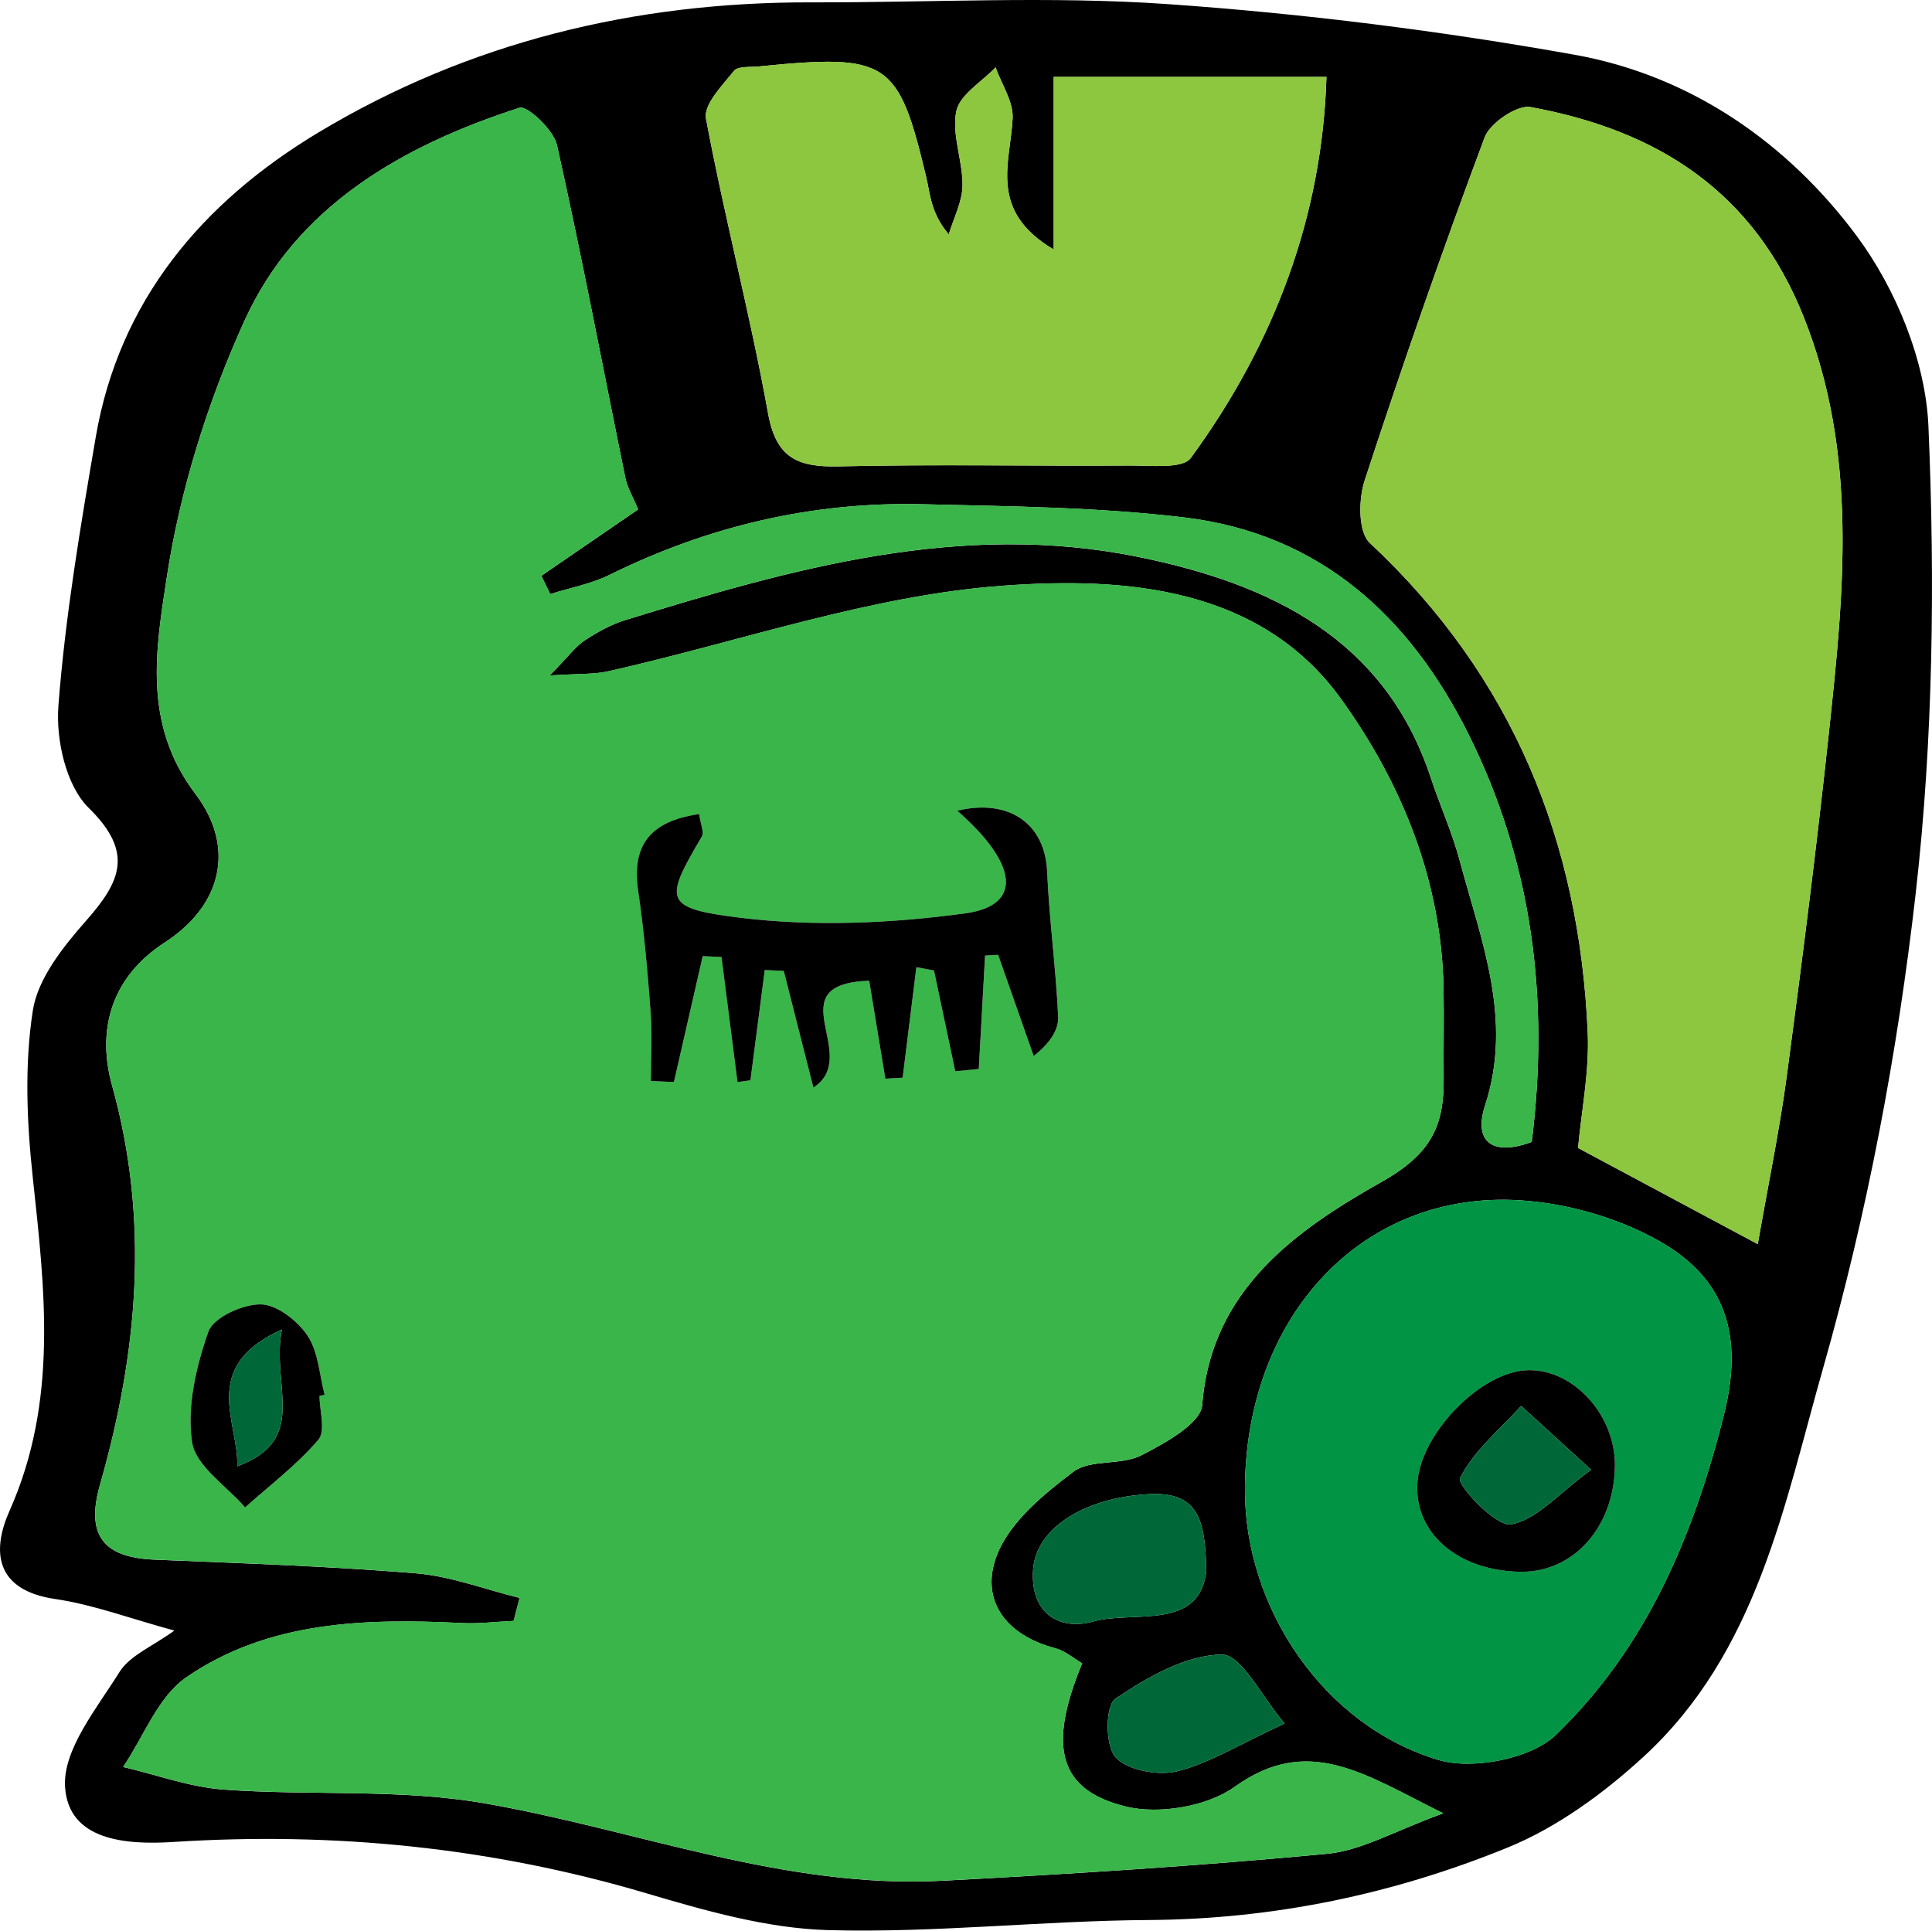
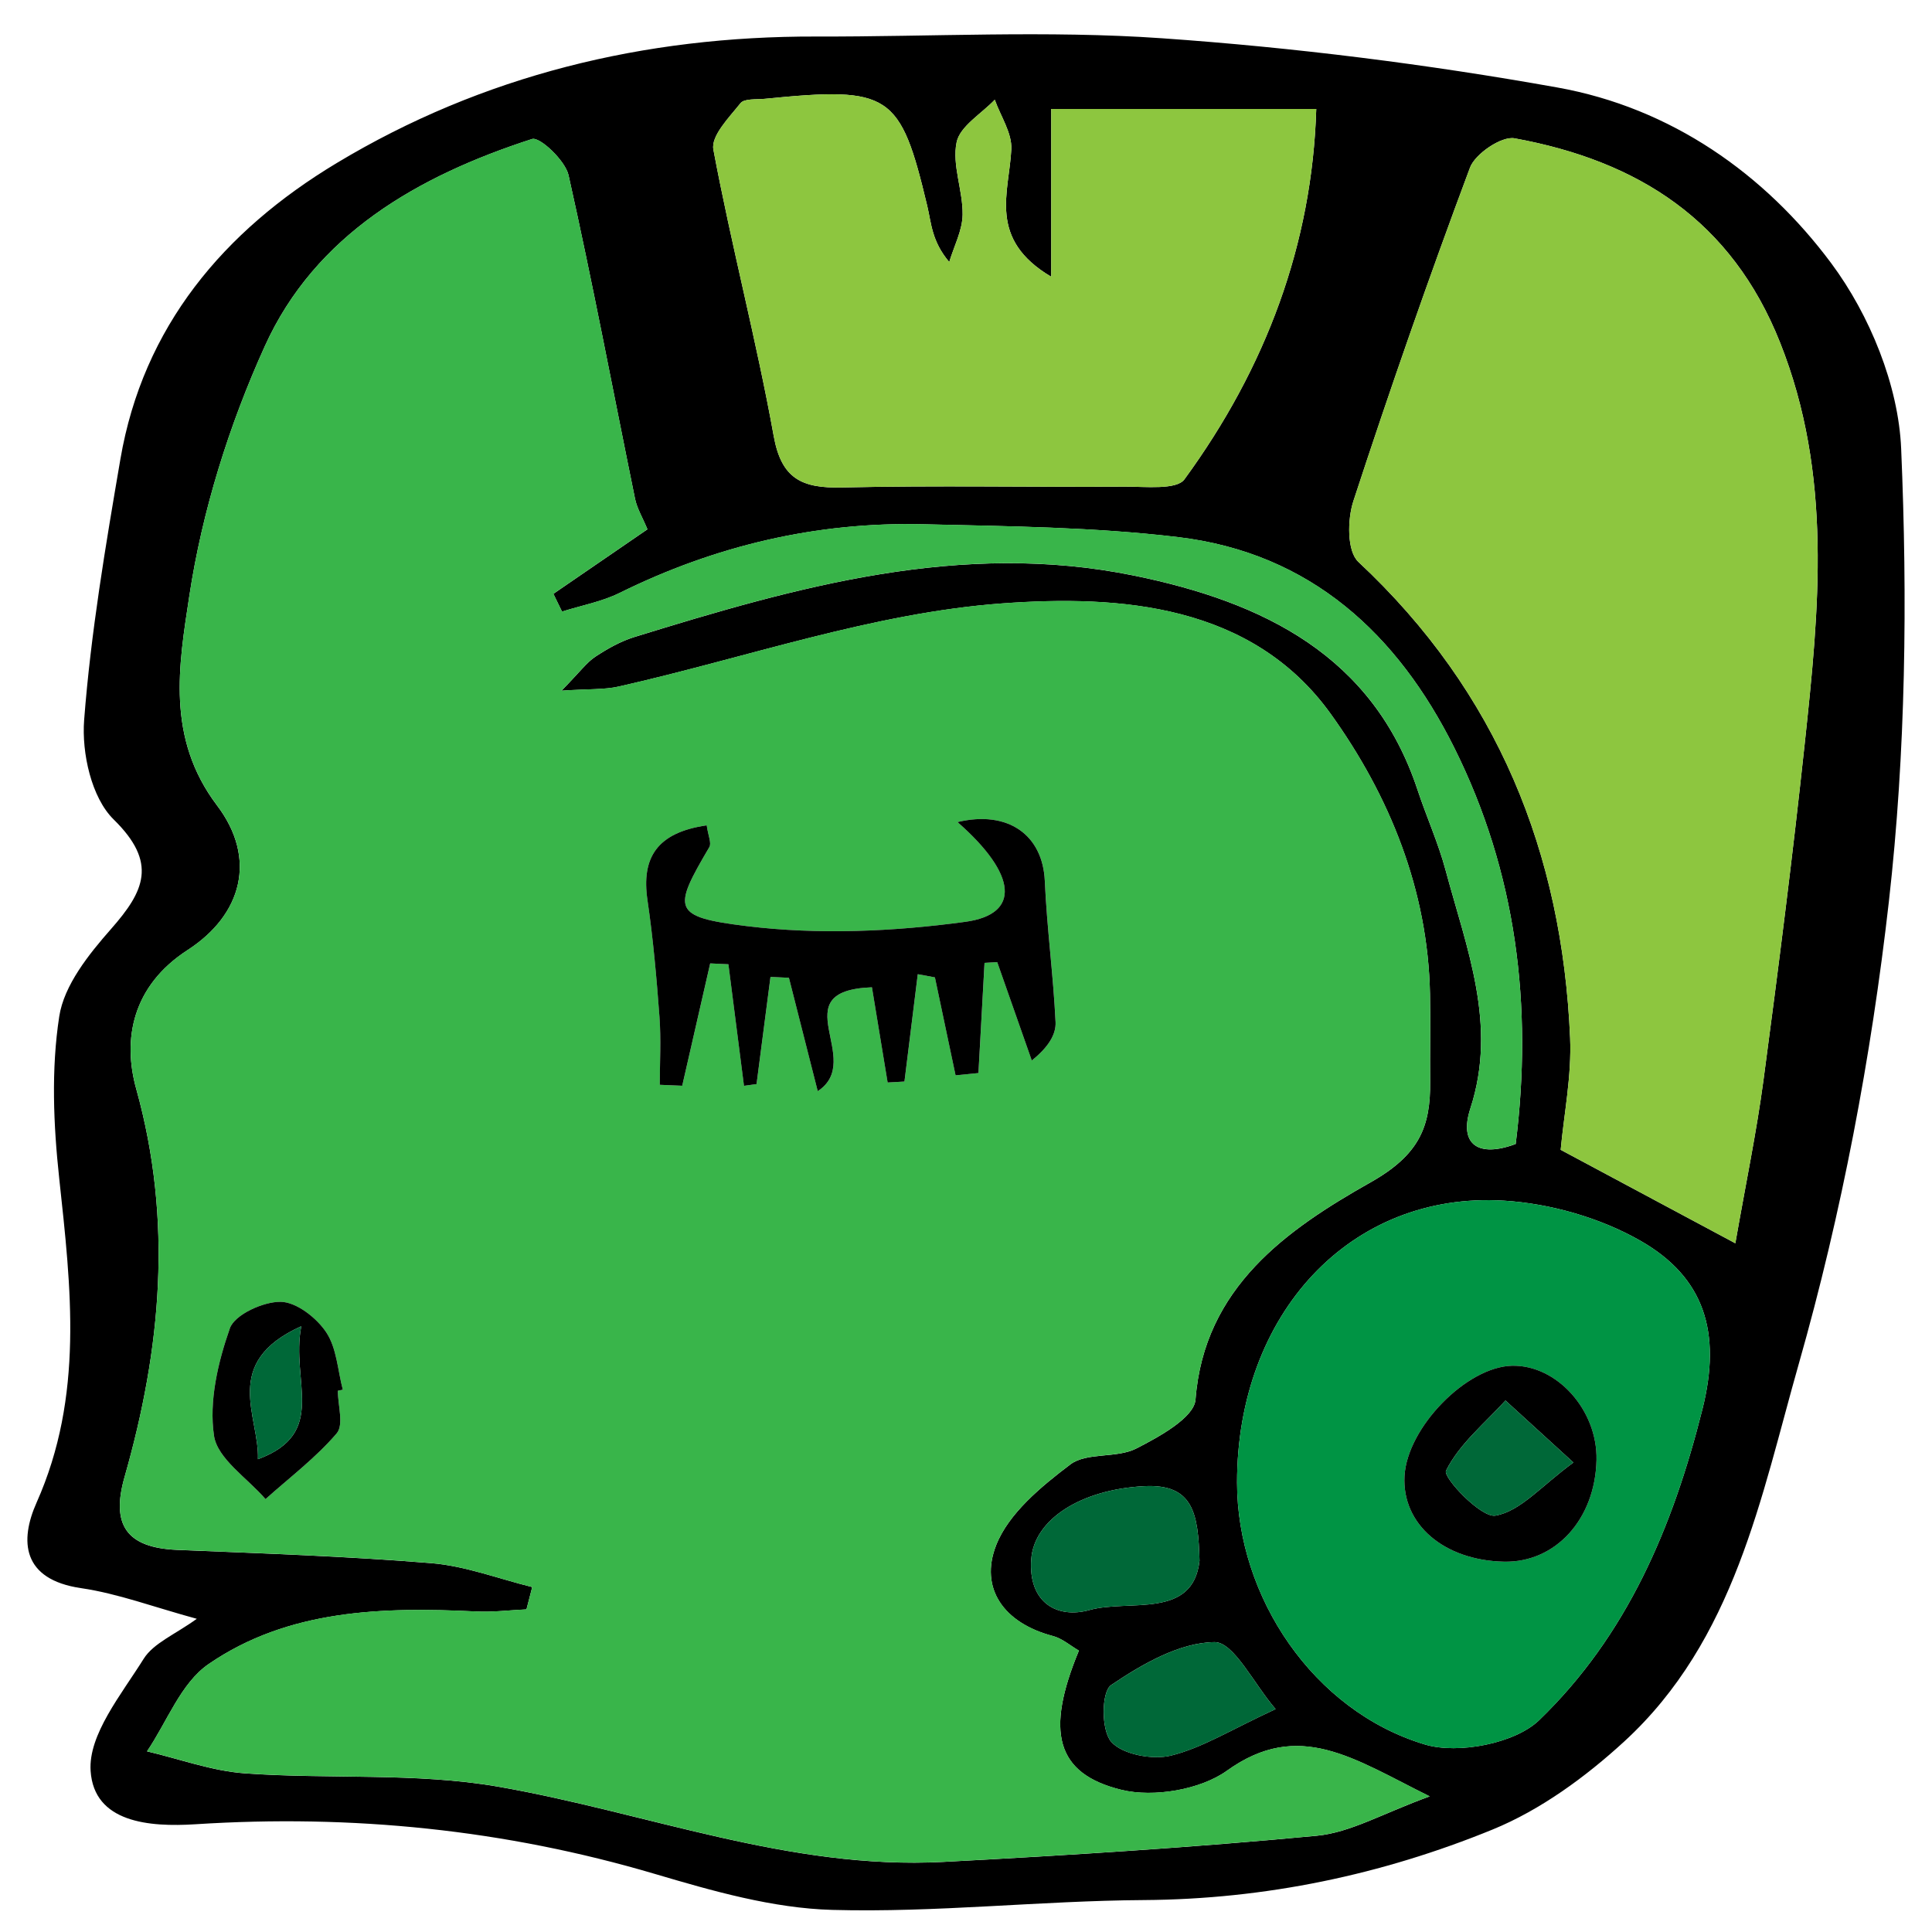
- <svg xmlns="http://www.w3.org/2000/svg" version="1.1" x="0px" y="0px" viewBox="0 0 139.918 139.83" style="enable-background:new 0 0 139.918 139.83;" xml:space="preserve">
+ <svg xmlns="http://www.w3.org/2000/svg" version="1.1" x="0px" y="0px" viewBox="0 0 144 144" style="enable-background:new 0 0 144 144;" xml:space="preserve">
+   <g id="pill_x5F_half_x5F_green" />
+   <g id="pill_x5F_segment_x5F_green" />
  <g id="virus_x5F_green">
    <g>
-       <path d="M12.626,118.102c-3.226-0.879-5.876-1.883-8.619-2.284c-4.434-0.648-4.583-3.547-3.321-6.379    c3.535-7.933,2.568-15.992,1.686-24.17c-0.431-3.992-0.604-8.126,0.003-12.065c0.358-2.323,2.192-4.622,3.86-6.516    c2.489-2.828,3.488-4.934,0.198-8.162c-1.659-1.628-2.392-4.953-2.203-7.413c0.5-6.512,1.599-12.993,2.703-19.446    c1.687-9.857,7.68-16.992,16.12-22.067c10.877-6.541,22.914-9.462,35.704-9.429C67.363,0.191,76.005-0.3,84.568,0.298    c9.865,0.689,19.736,1.928,29.464,3.668c8.488,1.519,15.468,6.45,20.414,13.097c2.873,3.861,5.013,9.103,5.214,13.815    c0.479,11.235,0.35,22.604-0.916,33.771c-1.314,11.589-3.513,23.203-6.709,34.433c-2.821,9.912-4.773,20.613-13.037,28.185    c-2.861,2.621-6.208,5.077-9.792,6.542c-8.251,3.37-16.931,5.198-25.995,5.257c-7.741,0.05-15.49,0.944-23.215,0.733    c-4.436-0.121-8.92-1.408-13.224-2.681c-11.199-3.312-22.592-4.452-34.23-3.704c-3.48,0.224-7.571-0.126-7.829-3.97    c-0.182-2.707,2.295-5.703,3.95-8.354C9.403,119.906,11.039,119.255,12.626,118.102z M37.629,115.737    c-0.143,0.555-0.287,1.11-0.43,1.665c-1.25,0.057-2.504,0.217-3.748,0.156c-7.006-0.345-14.013-0.154-19.945,3.92    c-2.07,1.422-3.09,4.294-4.589,6.504c2.43,0.568,4.835,1.463,7.294,1.64c6.289,0.453,12.723-0.078,18.878,0.993    c11.049,1.922,21.685,6.214,33.172,5.608c9.287-0.49,18.577-1.072,27.831-1.949c2.546-0.241,4.971-1.689,8.429-2.935    c-5.676-2.808-9.738-5.769-15.115-1.912c-1.971,1.414-5.458,2.01-7.855,1.426c-4.931-1.202-5.669-4.373-3.178-10.378    c-0.628-0.363-1.237-0.905-1.946-1.091c-3.668-0.966-5.476-3.559-4.222-6.765c0.928-2.372,3.357-4.377,5.533-6.023    c1.213-0.917,3.452-0.44,4.91-1.184c1.719-0.877,4.315-2.307,4.418-3.65c0.64-8.378,6.833-12.682,13.05-16.193    c3.646-2.059,4.472-4.154,4.437-7.522c-0.022-2.174,0.033-4.35-0.011-6.524c-0.155-7.723-3.003-14.746-7.392-20.857    c-5.886-8.194-15.718-8.883-24.49-8.244c-9.635,0.702-19.064,4.05-28.594,6.198c-1.06,0.239-2.193,0.169-4.257,0.307    c1.412-1.443,1.884-2.113,2.527-2.536c0.901-0.593,1.883-1.148,2.912-1.466c12.125-3.744,24.334-7.214,37.242-4.576    c9.62,1.966,17.811,5.961,21.124,15.969c0.665,2.01,1.549,3.96,2.094,5.998c1.555,5.807,3.881,11.501,1.844,17.745    c-0.878,2.692,0.594,3.694,3.378,2.649c1.286-10.287,0.063-20.229-4.585-29.543c-4.189-8.395-10.652-14.502-20.584-15.688    c-6.275-0.749-12.649-0.807-18.985-0.957c-7.967-0.188-15.508,1.596-22.631,5.116c-1.331,0.658-2.859,0.938-4.296,1.393    c-0.215-0.442-0.43-0.883-0.645-1.325c2.331-1.599,4.661-3.197,7.011-4.809c-0.367-0.886-0.777-1.557-0.925-2.278    c-1.643-8.041-3.162-16.109-4.956-24.117c-0.245-1.091-2.148-2.88-2.721-2.694c-8.536,2.759-16.157,7.154-19.908,15.424    c-2.678,5.902-4.678,12.302-5.641,18.671c-0.767,5.077-1.751,10.528,2.076,15.581c2.978,3.932,1.883,8.131-2.197,10.773    c-4.135,2.678-4.861,6.652-3.831,10.348c2.741,9.833,1.858,19.375-0.87,28.932c-1.009,3.534,0.116,5.269,3.919,5.428    c6.311,0.264,12.631,0.471,18.923,0.988C32.633,114.158,35.116,115.118,37.629,115.737z M127.301,90.113    c0.775-4.434,1.582-8.29,2.101-12.182c1.11-8.325,2.172-16.658,3.065-25.006c1.077-10.067,2.103-20.068-1.839-29.966    c-3.607-9.057-10.535-13.516-19.786-15.204c-0.969-0.177-2.933,1.156-3.318,2.186c-3.076,8.221-5.963,16.513-8.691,24.851    c-0.451,1.377-0.485,3.735,0.374,4.537c10.392,9.706,15.185,21.712,15.779,35.47c0.123,2.852-0.465,5.733-0.702,8.349    C118.426,85.363,122.452,87.518,127.301,90.113z M76.309,18.073c-4.755-2.817-3.132-6.273-2.973-9.501    c0.059-1.209-0.796-2.46-1.234-3.692c-0.996,1.047-2.595,1.976-2.843,3.17c-0.352,1.694,0.472,3.587,0.447,5.39    c-0.016,1.183-0.643,2.358-0.997,3.537c-1.312-1.555-1.334-2.9-1.639-4.18c-2.012-8.434-2.766-8.914-12.1-7.986    c-0.627,0.062-1.534-0.03-1.817,0.324c-0.847,1.06-2.214,2.442-2.024,3.457c1.337,7.146,3.206,14.198,4.496,21.35    c0.575,3.188,2.088,3.907,5.088,3.838c7.026-0.163,14.06-0.016,21.09-0.061c1.521-0.01,3.846,0.26,4.435-0.545    c6.073-8.308,9.523-17.539,9.826-27.605c-6.693,0-12.855,0-19.755,0C76.309,10.056,76.309,13.777,76.309,18.073z M90.161,107.958    c0.005,8.497,5.672,17.015,14.002,19.512c2.486,0.745,6.724-0.083,8.512-1.81c6.554-6.326,9.963-14.378,12.171-23.177    c1.442-5.746,0.148-9.847-4.655-12.578c-2.977-1.693-6.681-2.755-10.132-2.968C98.606,86.233,90.155,95.391,90.161,107.958z     M87.364,113.777c-0.093-3.528-0.459-5.756-4.151-5.559c-4.681,0.249-8.174,2.47-8.392,5.439c-0.238,3.245,1.944,4.46,4.336,3.792    C82.112,116.625,86.87,118.165,87.364,113.777z M93.036,124.832c-1.641-1.906-3.123-5.012-4.56-4.993    c-2.617,0.035-5.403,1.652-7.697,3.2c-0.736,0.497-0.753,3.365,0.005,4.231c0.823,0.941,3.078,1.367,4.45,1.028    C87.571,127.722,89.706,126.371,93.036,124.832z" />
-       <path style="fill:#39B54A;" d="M37.629,115.737c-2.513-0.619-4.996-1.579-7.544-1.789c-6.292-0.517-12.611-0.724-18.923-0.988    c-3.803-0.159-4.928-1.894-3.919-5.428c2.728-9.557,3.611-19.098,0.87-28.932c-1.03-3.696-0.304-7.671,3.831-10.348    c4.08-2.642,5.176-6.841,2.197-10.773c-3.827-5.053-2.843-10.503-2.076-15.581c0.962-6.37,2.963-12.769,5.641-18.671    c3.752-8.269,11.372-12.664,19.908-15.424c0.573-0.185,2.476,1.603,2.721,2.694c1.795,8.009,3.314,16.076,4.956,24.117    c0.147,0.721,0.557,1.392,0.925,2.278c-2.35,1.612-4.68,3.21-7.011,4.809c0.215,0.442,0.43,0.883,0.645,1.325    c1.437-0.455,2.965-0.735,4.296-1.393c7.123-3.519,14.664-5.304,22.631-5.116c6.335,0.15,12.71,0.208,18.985,0.957    c9.932,1.186,16.395,7.293,20.584,15.688c4.648,9.315,5.87,19.256,4.585,29.543c-2.784,1.045-4.256,0.043-3.378-2.649    c2.037-6.244-0.289-11.938-1.844-17.745c-0.546-2.038-1.429-3.988-2.094-5.998c-3.313-10.008-11.504-14.003-21.124-15.969    c-12.909-2.638-25.117,0.831-37.242,4.576c-1.03,0.318-2.011,0.874-2.912,1.466c-0.643,0.423-1.114,1.093-2.527,2.536    c2.064-0.138,3.197-0.068,4.257-0.307c9.53-2.148,18.959-5.496,28.594-6.198c8.772-0.639,18.604,0.05,24.49,8.244    c4.389,6.111,7.238,13.134,7.392,20.857c0.044,2.174-0.011,4.349,0.011,6.524c0.035,3.368-0.792,5.463-4.437,7.522    c-6.217,3.511-12.41,7.815-13.05,16.193c-0.103,1.343-2.699,2.773-4.418,3.65c-1.458,0.744-3.698,0.267-4.91,1.184    c-2.176,1.646-4.605,3.65-5.533,6.023c-1.254,3.205,0.555,5.798,4.222,6.765c0.708,0.187,1.318,0.729,1.946,1.091    c-2.491,6.005-1.754,9.176,3.178,10.378c2.397,0.584,5.884-0.012,7.855-1.426c5.377-3.857,9.44-0.896,15.115,1.912    c-3.458,1.246-5.883,2.694-8.429,2.935c-9.255,0.877-18.544,1.458-27.831,1.949c-11.487,0.606-22.122-3.686-33.172-5.608    c-6.155-1.071-12.589-0.54-18.878-0.993c-2.459-0.177-4.864-1.072-7.294-1.64c1.499-2.21,2.519-5.083,4.589-6.504    c5.932-4.073,12.939-4.265,19.945-3.92c1.243,0.061,2.498-0.098,3.748-0.156C37.342,116.847,37.485,116.292,37.629,115.737z     M50.633,58.963c-3.731,0.538-4.877,2.425-4.412,5.585c0.424,2.882,0.679,5.791,0.894,8.696c0.124,1.678,0.023,3.371,0.023,5.057    c0.557,0.023,1.115,0.046,1.672,0.07c0.695-3.039,1.39-6.078,2.085-9.118c0.452,0.021,0.905,0.042,1.357,0.063    c0.387,3.02,0.774,6.041,1.161,9.061c0.312-0.043,0.625-0.086,0.937-0.129c0.346-2.663,0.693-5.327,1.039-7.99    c0.458,0.022,0.916,0.045,1.374,0.067c0.695,2.737,1.391,5.473,2.147,8.449c3.566-2.334-2.731-7.49,4.04-7.741    c0.399,2.421,0.784,4.759,1.17,7.097c0.418-0.024,0.836-0.048,1.254-0.072c0.331-2.667,0.662-5.334,0.993-8.001    c0.426,0.079,0.851,0.158,1.277,0.237c0.513,2.434,1.026,4.867,1.54,7.301c0.568-0.057,1.136-0.113,1.704-0.17    c0.151-2.737,0.303-5.475,0.454-8.212c0.315-0.019,0.631-0.037,0.946-0.056c0.859,2.444,1.717,4.888,2.576,7.332    c1.239-0.992,1.817-1.942,1.773-2.864c-0.168-3.51-0.645-7.006-0.802-10.516c-0.154-3.445-2.755-5.288-6.507-4.39    c4.456,3.906,4.728,6.871,0.575,7.436c-5.356,0.729-10.946,0.973-16.292,0.317c-5.594-0.687-5.506-1.254-2.781-5.884    C51.007,60.284,50.739,59.73,50.633,58.963z M23.14,101.103c0.123-0.026,0.247-0.051,0.37-0.077    c-0.382-1.449-0.448-3.098-1.241-4.286c-0.715-1.071-2.219-2.249-3.39-2.264c-1.306-0.017-3.432,0.959-3.787,1.973    c-0.889,2.538-1.568,5.425-1.182,8.009c0.256,1.719,2.49,3.158,3.839,4.722c1.797-1.609,3.757-3.086,5.304-4.898    C23.599,103.642,23.14,102.187,23.14,101.103z" />
-       <path style="fill:#8DC63F;" d="M127.301,90.113c-4.849-2.595-8.875-4.749-13.018-6.966c0.237-2.617,0.825-5.497,0.702-8.349    c-0.594-13.757-5.387-25.763-15.779-35.47c-0.859-0.802-0.824-3.16-0.374-4.537c2.728-8.338,5.615-16.63,8.691-24.851    c0.385-1.029,2.349-2.362,3.318-2.186c9.251,1.688,16.18,6.147,19.786,15.204c3.942,9.898,2.915,19.899,1.839,29.966    c-0.893,8.349-1.955,16.682-3.065,25.006C128.883,81.823,128.076,85.679,127.301,90.113z" />
-       <path style="fill:#8DC63F;" d="M76.309,18.073c0-4.296,0-8.017,0-12.506c6.899,0,13.061,0,19.755,0    c-0.303,10.067-3.754,19.298-9.826,27.605c-0.589,0.806-2.914,0.536-4.435,0.545c-7.03,0.045-14.064-0.101-21.09,0.061    c-3.001,0.069-4.514-0.65-5.088-3.838c-1.289-7.152-3.159-14.205-4.496-21.35c-0.19-1.016,1.177-2.397,2.024-3.457    c0.283-0.354,1.19-0.261,1.817-0.324c9.335-0.928,10.089-0.447,12.1,7.986c0.306,1.281,0.327,2.626,1.639,4.18    c0.354-1.179,0.981-2.354,0.997-3.537c0.025-1.803-0.799-3.696-0.447-5.39c0.248-1.195,1.847-2.123,2.843-3.17    c0.438,1.232,1.294,2.483,1.234,3.692C73.177,11.8,71.554,15.257,76.309,18.073z" />
-       <path style="fill:#009444;" d="M90.161,107.958c-0.007-12.567,8.445-21.726,19.898-21.02c3.451,0.213,7.155,1.275,10.132,2.968    c4.803,2.731,6.098,6.831,4.655,12.578c-2.208,8.799-5.618,16.852-12.171,23.177c-1.788,1.726-6.026,2.555-8.512,1.81    C95.833,124.974,90.166,116.456,90.161,107.958z M116.953,106.259c0.08-3.708-2.955-7.091-6.294-7.018    c-3.399,0.075-7.816,4.605-8.016,8.22c-0.198,3.595,2.933,6.29,7.418,6.383C113.904,113.924,116.858,110.673,116.953,106.259z" />
-       <path style="fill:#006838;" d="M87.364,113.777c-0.493,4.388-5.251,2.848-8.207,3.672c-2.392,0.667-4.574-0.547-4.336-3.792    c0.218-2.969,3.711-5.19,8.392-5.439C86.905,108.021,87.271,110.249,87.364,113.777z" />
-       <path style="fill:#006838;" d="M93.036,124.832c-3.33,1.539-5.465,2.89-7.801,3.467c-1.373,0.339-3.627-0.087-4.45-1.028    c-0.758-0.866-0.741-3.735-0.005-4.231c2.294-1.549,5.08-3.165,7.697-3.2C89.914,119.819,91.395,122.926,93.036,124.832z" />
-       <path d="M50.633,58.963c0.106,0.768,0.374,1.321,0.195,1.625c-2.724,4.63-2.812,5.197,2.781,5.884    c5.346,0.656,10.936,0.412,16.292-0.317c4.154-0.565,3.881-3.53-0.575-7.436c3.752-0.898,6.353,0.944,6.507,4.39    c0.157,3.51,0.633,7.006,0.802,10.516c0.044,0.922-0.534,1.872-1.773,2.864c-0.859-2.444-1.717-4.888-2.576-7.332    c-0.315,0.019-0.631,0.037-0.946,0.056c-0.151,2.737-0.303,5.475-0.454,8.212c-0.568,0.057-1.136,0.113-1.704,0.17    c-0.513-2.434-1.026-4.867-1.54-7.301c-0.426-0.079-0.851-0.158-1.277-0.237c-0.331,2.667-0.662,5.334-0.993,8.001    c-0.418,0.024-0.836,0.048-1.254,0.072c-0.385-2.338-0.77-4.675-1.17-7.097c-6.771,0.251-0.474,5.407-4.04,7.741    c-0.756-2.976-1.451-5.713-2.147-8.449c-0.458-0.022-0.916-0.045-1.374-0.067c-0.346,2.663-0.693,5.327-1.039,7.99    c-0.312,0.043-0.625,0.086-0.937,0.129c-0.387-3.02-0.774-6.041-1.161-9.061c-0.452-0.021-0.905-0.042-1.357-0.063    c-0.695,3.039-1.39,6.078-2.085,9.118c-0.557-0.023-1.115-0.046-1.672-0.07c0-1.686,0.102-3.38-0.023-5.057    c-0.215-2.905-0.47-5.815-0.894-8.696C45.756,61.387,46.902,59.501,50.633,58.963z" />
-       <path d="M23.14,101.103c0,1.083,0.459,2.539-0.087,3.179c-1.547,1.811-3.507,3.289-5.304,4.898    c-1.349-1.564-3.583-3.003-3.839-4.722c-0.385-2.584,0.293-5.471,1.182-8.009c0.355-1.014,2.481-1.99,3.787-1.973    c1.171,0.015,2.675,1.193,3.39,2.264c0.793,1.188,0.859,2.838,1.241,4.286C23.386,101.052,23.263,101.078,23.14,101.103z     M17.183,106.206c5.247-1.939,2.431-5.784,3.229-9.908C14.406,99.003,17.304,103.015,17.183,106.206z" />
-       <path d="M116.953,106.259c-0.095,4.415-3.049,7.665-6.892,7.585c-4.485-0.093-7.616-2.788-7.418-6.383    c0.2-3.615,4.617-8.145,8.016-8.22C113.999,99.167,117.033,102.551,116.953,106.259z M115.231,106.453    c-2.183-1.992-3.623-3.306-5.063-4.621c-1.555,1.706-3.448,3.253-4.43,5.229c-0.249,0.501,2.612,3.533,3.677,3.352    C111.275,110.098,112.851,108.192,115.231,106.453z" />
-       <path style="fill:#006838;" d="M17.183,106.206c0.121-3.191-2.778-7.203,3.229-9.908C19.614,100.422,22.43,104.267,17.183,106.206    z" />
-       <path style="fill:#006838;" d="M115.231,106.453c-2.38,1.74-3.956,3.645-5.816,3.961c-1.065,0.181-3.925-2.851-3.677-3.352    c0.982-1.976,2.875-3.523,4.43-5.229C111.608,103.146,113.048,104.46,115.231,106.453z" />
+       <path d="M14.667,120.656c-3.226-0.879-5.876-1.883-8.619-2.284c-4.434-0.648-4.583-3.547-3.321-6.379    c3.535-7.933,2.568-15.992,1.686-24.17c-0.431-3.992-0.604-8.126,0.003-12.065c0.358-2.323,2.192-4.622,3.86-6.516    c2.489-2.828,3.488-4.934,0.198-8.162c-1.659-1.628-2.392-4.953-2.203-7.413c0.5-6.512,1.599-12.993,2.703-19.446    c1.687-9.857,7.68-16.992,16.12-22.067C35.97,5.612,48.008,2.691,60.797,2.723c8.607,0.022,17.249-0.469,25.812,0.129    c9.865,0.689,19.736,1.928,29.464,3.668c8.488,1.519,15.468,6.45,20.414,13.097c2.873,3.861,5.013,9.103,5.214,13.815    c0.479,11.235,0.35,22.604-0.916,33.771c-1.314,11.589-3.513,23.203-6.709,34.433c-2.821,9.912-4.773,20.613-13.037,28.185    c-2.861,2.621-6.208,5.077-9.792,6.542c-8.251,3.37-16.931,5.198-25.995,5.257c-7.741,0.05-15.49,0.945-23.215,0.733    c-4.436-0.121-8.92-1.408-13.224-2.681c-11.199-3.312-22.592-4.452-34.23-3.704c-3.48,0.224-7.571-0.126-7.829-3.97    c-0.182-2.707,2.295-5.703,3.95-8.354C11.444,122.46,13.08,121.809,14.667,120.656z M39.67,118.291    c-0.143,0.555-0.287,1.11-0.43,1.665c-1.25,0.057-2.504,0.217-3.748,0.156c-7.006-0.345-14.013-0.154-19.945,3.92    c-2.07,1.422-3.09,4.294-4.589,6.504c2.43,0.568,4.835,1.463,7.294,1.64c6.289,0.453,12.723-0.078,18.878,0.993    c11.049,1.922,21.685,6.214,33.172,5.608c9.287-0.49,18.577-1.072,27.831-1.949c2.546-0.241,4.971-1.689,8.429-2.935    c-5.676-2.808-9.738-5.769-15.115-1.912c-1.971,1.414-5.458,2.01-7.855,1.426c-4.931-1.202-5.669-4.373-3.178-10.378    c-0.628-0.363-1.237-0.905-1.946-1.091c-3.668-0.966-5.476-3.559-4.222-6.765c0.928-2.372,3.357-4.377,5.533-6.023    c1.213-0.917,3.452-0.44,4.91-1.184c1.719-0.877,4.315-2.307,4.418-3.65c0.64-8.378,6.833-12.682,13.05-16.193    c3.646-2.059,4.472-4.154,4.437-7.522c-0.022-2.174,0.033-4.35-0.011-6.524c-0.155-7.723-3.003-14.746-7.392-20.857    c-5.886-8.194-15.718-8.883-24.49-8.244c-9.635,0.702-19.064,4.05-28.594,6.198c-1.06,0.239-2.193,0.169-4.257,0.307    c1.412-1.443,1.884-2.113,2.527-2.536c0.901-0.593,1.883-1.148,2.912-1.466c12.125-3.744,24.334-7.214,37.242-4.575    c9.62,1.966,17.811,5.961,21.124,15.969c0.665,2.01,1.549,3.96,2.094,5.998c1.555,5.807,3.881,11.501,1.844,17.745    c-0.878,2.692,0.594,3.694,3.378,2.649c1.286-10.287,0.063-20.229-4.585-29.543c-4.189-8.395-10.652-14.502-20.584-15.688    c-6.275-0.749-12.649-0.807-18.985-0.957c-7.967-0.188-15.508,1.596-22.631,5.116c-1.331,0.658-2.859,0.938-4.296,1.393    c-0.215-0.442-0.43-0.883-0.645-1.325c2.331-1.599,4.661-3.197,7.011-4.809c-0.367-0.886-0.777-1.557-0.925-2.278    c-1.643-8.041-3.162-16.109-4.956-24.117c-0.245-1.091-2.148-2.88-2.721-2.694c-8.536,2.759-16.157,7.154-19.908,15.424    c-2.678,5.902-4.678,12.302-5.641,18.671c-0.767,5.077-1.751,10.528,2.076,15.581c2.978,3.932,1.883,8.131-2.197,10.773    c-4.135,2.678-4.861,6.652-3.831,10.348c2.741,9.833,1.858,19.375-0.87,28.932c-1.009,3.534,0.116,5.269,3.919,5.428    c6.311,0.264,12.631,0.471,18.923,0.988C34.674,116.712,37.157,117.672,39.67,118.291z M129.342,92.667    c0.775-4.434,1.582-8.29,2.101-12.182c1.11-8.325,2.172-16.658,3.065-25.006c1.077-10.067,2.103-20.068-1.839-29.966    c-3.607-9.057-10.535-13.516-19.786-15.204c-0.969-0.177-2.933,1.156-3.318,2.186c-3.076,8.221-5.963,16.513-8.691,24.851    c-0.451,1.377-0.485,3.735,0.374,4.537c10.392,9.706,15.185,21.712,15.779,35.47c0.123,2.852-0.465,5.733-0.702,8.349    C120.467,87.917,124.494,90.072,129.342,92.667z M78.351,20.627c-4.755-2.817-3.132-6.273-2.973-9.501    c0.059-1.209-0.796-2.46-1.234-3.692c-0.996,1.047-2.595,1.976-2.843,3.17c-0.352,1.694,0.472,3.587,0.447,5.39    c-0.016,1.183-0.643,2.358-0.997,3.537c-1.312-1.555-1.334-2.9-1.639-4.18c-2.012-8.434-2.766-8.914-12.1-7.986    c-0.627,0.062-1.534-0.03-1.817,0.324c-0.847,1.06-2.214,2.442-2.024,3.457c1.337,7.146,3.206,14.198,4.496,21.35    c0.575,3.188,2.088,3.907,5.088,3.838c7.026-0.163,14.06-0.016,21.09-0.061c1.521-0.01,3.846,0.26,4.435-0.545    c6.073-8.308,9.523-17.539,9.826-27.605c-6.693,0-12.855,0-19.755,0C78.351,12.61,78.351,16.331,78.351,20.627z M92.203,110.512    c0.005,8.497,5.672,17.015,14.002,19.512c2.486,0.745,6.724-0.083,8.512-1.81c6.554-6.326,9.963-14.378,12.171-23.177    c1.442-5.746,0.148-9.847-4.655-12.578c-2.977-1.693-6.681-2.755-10.132-2.968C100.647,88.787,92.196,97.945,92.203,110.512z     M89.405,116.331c-0.093-3.528-0.459-5.756-4.151-5.559c-4.681,0.249-8.174,2.47-8.392,5.439c-0.238,3.245,1.944,4.46,4.336,3.792    C84.154,119.179,88.912,120.719,89.405,116.331z M95.077,127.386c-1.641-1.906-3.123-5.012-4.56-4.993    c-2.617,0.035-5.403,1.652-7.697,3.2c-0.736,0.497-0.753,3.365,0.005,4.231c0.823,0.941,3.078,1.367,4.45,1.028    C89.612,130.276,91.747,128.925,95.077,127.386z" />
+       <path style="fill:#39B54A;" d="M39.67,118.291c-2.513-0.619-4.996-1.579-7.544-1.789c-6.292-0.517-12.611-0.724-18.923-0.988    c-3.803-0.159-4.928-1.894-3.919-5.428c2.728-9.557,3.611-19.098,0.87-28.932c-1.03-3.696-0.304-7.671,3.831-10.348    c4.08-2.642,5.176-6.841,2.197-10.773c-3.827-5.053-2.843-10.503-2.076-15.581c0.962-6.37,2.963-12.769,5.641-18.671    c3.752-8.269,11.372-12.664,19.908-15.424c0.573-0.185,2.476,1.603,2.721,2.694c1.795,8.009,3.314,16.076,4.956,24.117    c0.147,0.721,0.557,1.392,0.925,2.278c-2.35,1.612-4.68,3.21-7.011,4.809c0.215,0.442,0.43,0.883,0.645,1.325    c1.437-0.455,2.965-0.735,4.296-1.393c7.123-3.519,14.664-5.304,22.631-5.116c6.335,0.15,12.71,0.208,18.985,0.957    c9.932,1.186,16.395,7.293,20.584,15.688c4.648,9.315,5.87,19.256,4.585,29.543c-2.784,1.045-4.256,0.043-3.378-2.649    c2.037-6.244-0.289-11.938-1.844-17.745c-0.546-2.038-1.429-3.988-2.094-5.998c-3.313-10.008-11.504-14.003-21.124-15.969    c-12.909-2.638-25.117,0.831-37.242,4.575c-1.03,0.318-2.011,0.874-2.912,1.466c-0.643,0.423-1.114,1.093-2.527,2.536    c2.064-0.138,3.197-0.068,4.257-0.307c9.53-2.148,18.959-5.496,28.594-6.198c8.772-0.639,18.604,0.05,24.49,8.244    c4.389,6.111,7.238,13.134,7.392,20.857c0.044,2.174-0.011,4.349,0.011,6.524c0.035,3.368-0.792,5.463-4.437,7.522    c-6.217,3.511-12.41,7.815-13.05,16.193c-0.103,1.343-2.699,2.773-4.418,3.65c-1.458,0.744-3.698,0.267-4.91,1.184    c-2.176,1.646-4.605,3.65-5.533,6.023c-1.254,3.205,0.555,5.798,4.222,6.765c0.708,0.187,1.318,0.729,1.946,1.091    c-2.491,6.005-1.754,9.176,3.178,10.378c2.397,0.584,5.884-0.012,7.855-1.426c5.377-3.857,9.44-0.896,15.115,1.912    c-3.458,1.246-5.883,2.694-8.429,2.935c-9.255,0.877-18.544,1.458-27.831,1.949c-11.487,0.606-22.122-3.686-33.172-5.608    c-6.155-1.071-12.589-0.54-18.878-0.993c-2.459-0.177-4.864-1.072-7.294-1.64c1.499-2.21,2.519-5.083,4.589-6.504    c5.932-4.073,12.939-4.265,19.945-3.92c1.243,0.061,2.498-0.098,3.748-0.156C39.383,119.401,39.527,118.846,39.67,118.291z     M52.674,61.517c-3.731,0.538-4.877,2.425-4.412,5.585c0.424,2.882,0.679,5.791,0.894,8.696c0.124,1.678,0.023,3.371,0.023,5.057    c0.557,0.023,1.115,0.046,1.672,0.07c0.695-3.039,1.39-6.078,2.085-9.118c0.452,0.021,0.905,0.042,1.357,0.063    c0.387,3.02,0.774,6.041,1.161,9.061c0.312-0.043,0.625-0.086,0.937-0.129c0.346-2.663,0.693-5.327,1.039-7.99    c0.458,0.022,0.916,0.045,1.374,0.067c0.695,2.737,1.391,5.473,2.147,8.449c3.566-2.334-2.731-7.49,4.04-7.741    c0.399,2.421,0.784,4.759,1.17,7.097c0.418-0.024,0.836-0.048,1.254-0.072c0.331-2.667,0.662-5.334,0.993-8.001    c0.426,0.079,0.851,0.158,1.277,0.237c0.513,2.434,1.026,4.867,1.54,7.301c0.568-0.057,1.136-0.113,1.704-0.17    c0.151-2.737,0.303-5.475,0.454-8.212c0.315-0.019,0.631-0.037,0.946-0.056c0.859,2.444,1.717,4.888,2.576,7.332    c1.239-0.992,1.817-1.942,1.773-2.864c-0.168-3.51-0.645-7.006-0.802-10.516c-0.154-3.445-2.755-5.288-6.507-4.39    c4.456,3.906,4.728,6.871,0.575,7.436c-5.356,0.729-10.946,0.973-16.292,0.317c-5.594-0.687-5.506-1.254-2.781-5.884    C53.048,62.838,52.78,62.284,52.674,61.517z M25.181,103.657c0.123-0.026,0.247-0.051,0.37-0.077    c-0.382-1.449-0.448-3.098-1.241-4.286c-0.715-1.071-2.219-2.249-3.39-2.264c-1.306-0.017-3.432,0.959-3.787,1.973    c-0.889,2.538-1.568,5.425-1.182,8.009c0.256,1.719,2.49,3.158,3.839,4.722c1.797-1.609,3.757-3.086,5.304-4.898    C25.64,106.196,25.181,104.741,25.181,103.657z" />
+       <path style="fill:#8DC63F;" d="M129.342,92.667c-4.849-2.595-8.875-4.749-13.018-6.966c0.237-2.617,0.825-5.497,0.702-8.349    c-0.594-13.757-5.387-25.763-15.779-35.47c-0.859-0.802-0.824-3.16-0.374-4.537c2.728-8.338,5.615-16.63,8.691-24.851    c0.385-1.029,2.349-2.362,3.318-2.186c9.251,1.688,16.18,6.147,19.786,15.204c3.942,9.898,2.915,19.899,1.839,29.966    c-0.893,8.349-1.955,16.682-3.065,25.006C130.924,84.377,130.117,88.233,129.342,92.667z" />
+       <path style="fill:#8DC63F;" d="M78.351,20.627c0-4.296,0-8.017,0-12.506c6.899,0,13.061,0,19.755,0    c-0.303,10.067-3.754,19.298-9.826,27.605c-0.589,0.806-2.914,0.536-4.435,0.545c-7.03,0.045-14.064-0.101-21.09,0.061    c-3.001,0.069-4.514-0.65-5.088-3.838c-1.289-7.152-3.159-14.205-4.496-21.35c-0.19-1.016,1.177-2.397,2.024-3.457    c0.283-0.354,1.19-0.261,1.817-0.324c9.335-0.928,10.089-0.447,12.1,7.986c0.306,1.281,0.327,2.626,1.639,4.18    c0.354-1.179,0.981-2.354,0.997-3.537c0.025-1.803-0.799-3.696-0.447-5.39c0.248-1.195,1.847-2.123,2.843-3.17    c0.438,1.232,1.294,2.483,1.234,3.692C75.219,14.354,73.595,17.811,78.351,20.627z" />
+       <path style="fill:#009444;" d="M92.203,110.512c-0.007-12.567,8.445-21.726,19.898-21.02c3.451,0.213,7.155,1.275,10.132,2.968    c4.803,2.731,6.098,6.831,4.655,12.578c-2.208,8.799-5.618,16.852-12.171,23.177c-1.788,1.726-6.026,2.555-8.512,1.81    C97.875,127.528,92.207,119.01,92.203,110.512z M118.994,108.813c0.08-3.708-2.955-7.091-6.294-7.018    c-3.399,0.075-7.816,4.605-8.016,8.22c-0.198,3.595,2.933,6.29,7.418,6.383C115.945,116.478,118.899,113.227,118.994,108.813z" />
+       <path style="fill:#006838;" d="M89.405,116.331c-0.493,4.388-5.251,2.848-8.207,3.672c-2.392,0.667-4.574-0.547-4.336-3.792    c0.218-2.969,3.711-5.19,8.392-5.439C88.946,110.575,89.312,112.803,89.405,116.331z" />
+       <path style="fill:#006838;" d="M95.077,127.386c-3.33,1.539-5.465,2.89-7.801,3.467c-1.373,0.339-3.627-0.087-4.45-1.028    c-0.758-0.866-0.741-3.735-0.005-4.231c2.294-1.549,5.08-3.165,7.697-3.2C91.955,122.373,93.436,125.48,95.077,127.386z" />
+       <path d="M52.674,61.517c0.106,0.768,0.374,1.321,0.195,1.625c-2.724,4.63-2.812,5.197,2.781,5.884    c5.346,0.656,10.936,0.412,16.292-0.317c4.154-0.565,3.881-3.53-0.575-7.436c3.752-0.898,6.353,0.944,6.507,4.39    c0.157,3.51,0.633,7.006,0.802,10.516c0.044,0.922-0.534,1.872-1.773,2.864c-0.859-2.444-1.717-4.888-2.576-7.332    c-0.315,0.019-0.631,0.037-0.946,0.056c-0.151,2.737-0.303,5.475-0.454,8.212c-0.568,0.057-1.136,0.113-1.704,0.17    c-0.513-2.434-1.026-4.867-1.54-7.301c-0.426-0.079-0.851-0.158-1.277-0.237c-0.331,2.667-0.662,5.334-0.993,8.001    c-0.418,0.024-0.836,0.048-1.254,0.072c-0.385-2.338-0.77-4.675-1.17-7.097c-6.771,0.251-0.474,5.407-4.04,7.741    c-0.756-2.976-1.451-5.713-2.147-8.449c-0.458-0.022-0.916-0.045-1.374-0.067c-0.346,2.663-0.693,5.327-1.039,7.99    c-0.312,0.043-0.625,0.086-0.937,0.129c-0.387-3.02-0.774-6.041-1.161-9.061c-0.452-0.021-0.905-0.042-1.357-0.063    c-0.695,3.039-1.39,6.078-2.085,9.118c-0.557-0.023-1.115-0.046-1.672-0.07c0-1.686,0.102-3.38-0.023-5.057    c-0.215-2.905-0.47-5.815-0.894-8.696C47.797,63.941,48.943,62.055,52.674,61.517z" />
+       <path d="M25.181,103.657c0,1.083,0.459,2.539-0.087,3.179c-1.547,1.811-3.507,3.289-5.304,4.898    c-1.349-1.564-3.583-3.003-3.839-4.722c-0.385-2.584,0.293-5.471,1.182-8.009c0.355-1.014,2.481-1.99,3.787-1.973    c1.171,0.015,2.675,1.193,3.39,2.264c0.793,1.188,0.859,2.838,1.241,4.286C25.427,103.606,25.304,103.632,25.181,103.657z     M19.225,108.76c5.247-1.939,2.431-5.784,3.229-9.908C16.447,101.557,19.345,105.569,19.225,108.76z" />
+       <path d="M118.994,108.813c-0.095,4.415-3.049,7.665-6.892,7.585c-4.485-0.093-7.616-2.788-7.418-6.383    c0.2-3.615,4.617-8.145,8.016-8.22C116.04,101.721,119.075,105.105,118.994,108.813z M117.272,109.006    c-2.183-1.992-3.623-3.306-5.063-4.621c-1.555,1.706-3.448,3.253-4.43,5.229c-0.249,0.501,2.612,3.533,3.677,3.352    C113.316,112.652,114.892,110.746,117.272,109.006z" />
+       <path style="fill:#006838;" d="M19.225,108.76c0.121-3.191-2.778-7.203,3.229-9.908C21.655,102.976,24.471,106.821,19.225,108.76z    " />
+       <path style="fill:#006838;" d="M117.272,109.006c-2.38,1.74-3.956,3.645-5.816,3.961c-1.065,0.181-3.925-2.851-3.677-3.352    c0.982-1.976,2.875-3.523,4.43-5.229C113.649,105.7,115.089,107.014,117.272,109.006z" />
    </g>
  </g>
-   <g id="Layer_1">
- </g>
+   <g id="pill_x5F_half_x5F_orange" />
+   <g id="pill_x5F_segment_x5F_orange" />
+   <g id="virus_x5F_orange" />
+   <g id="pill_x5F_segment_x5F_purple" />
+   <g id="pill_x5F_half_x5F_purple" />
+   <g id="virus_x5F_purple" />
+   <g id="destroyed" />
+   <g id="nyt_x5F_exporter_x5F_info" style="display:none;" />
</svg>
